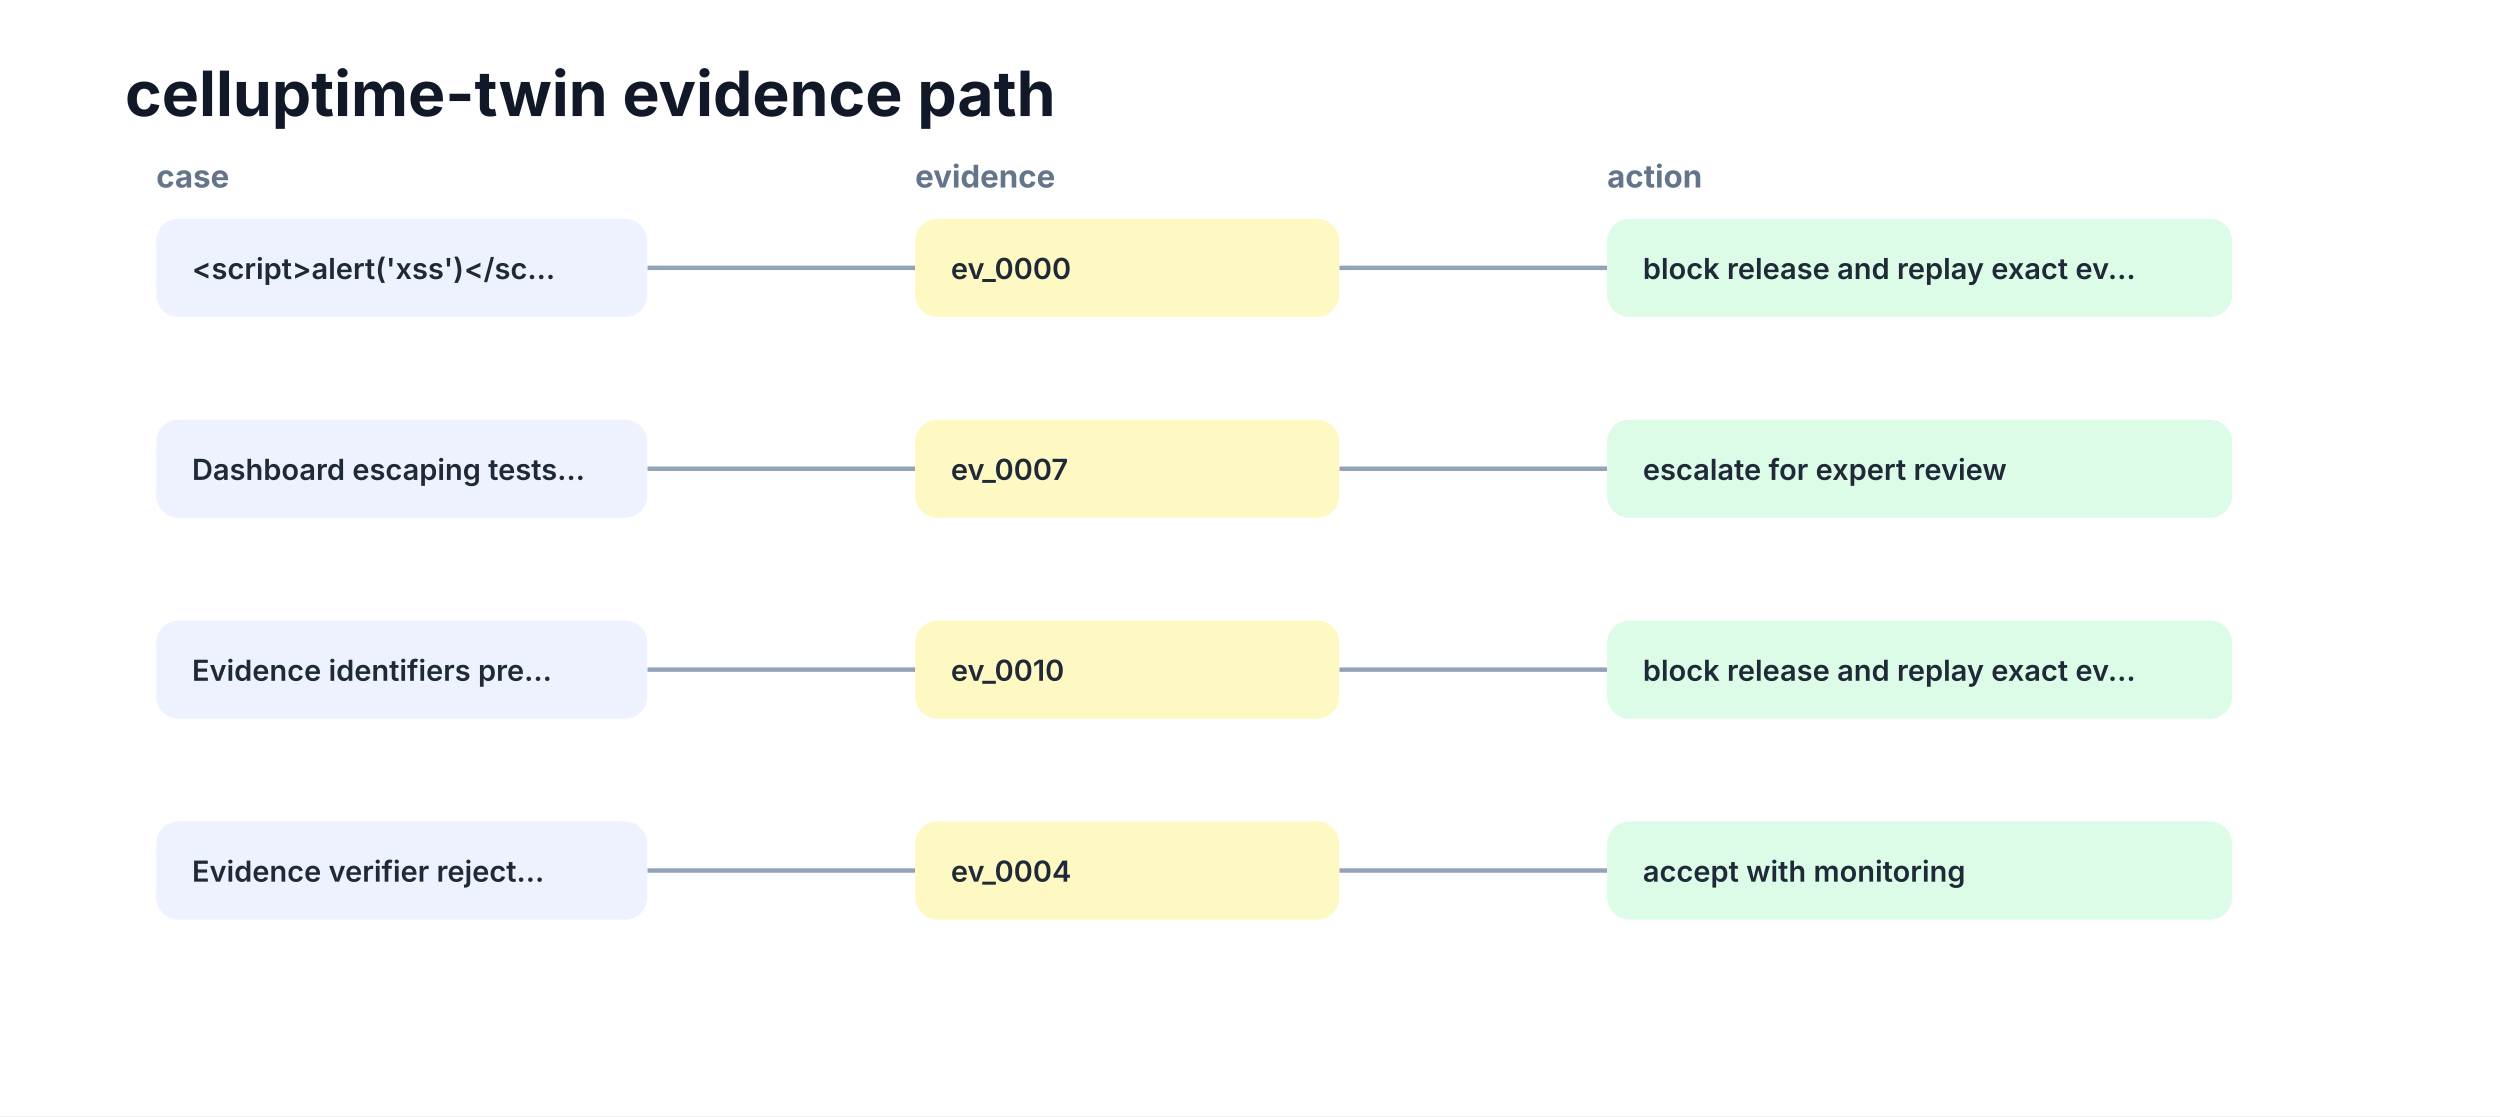
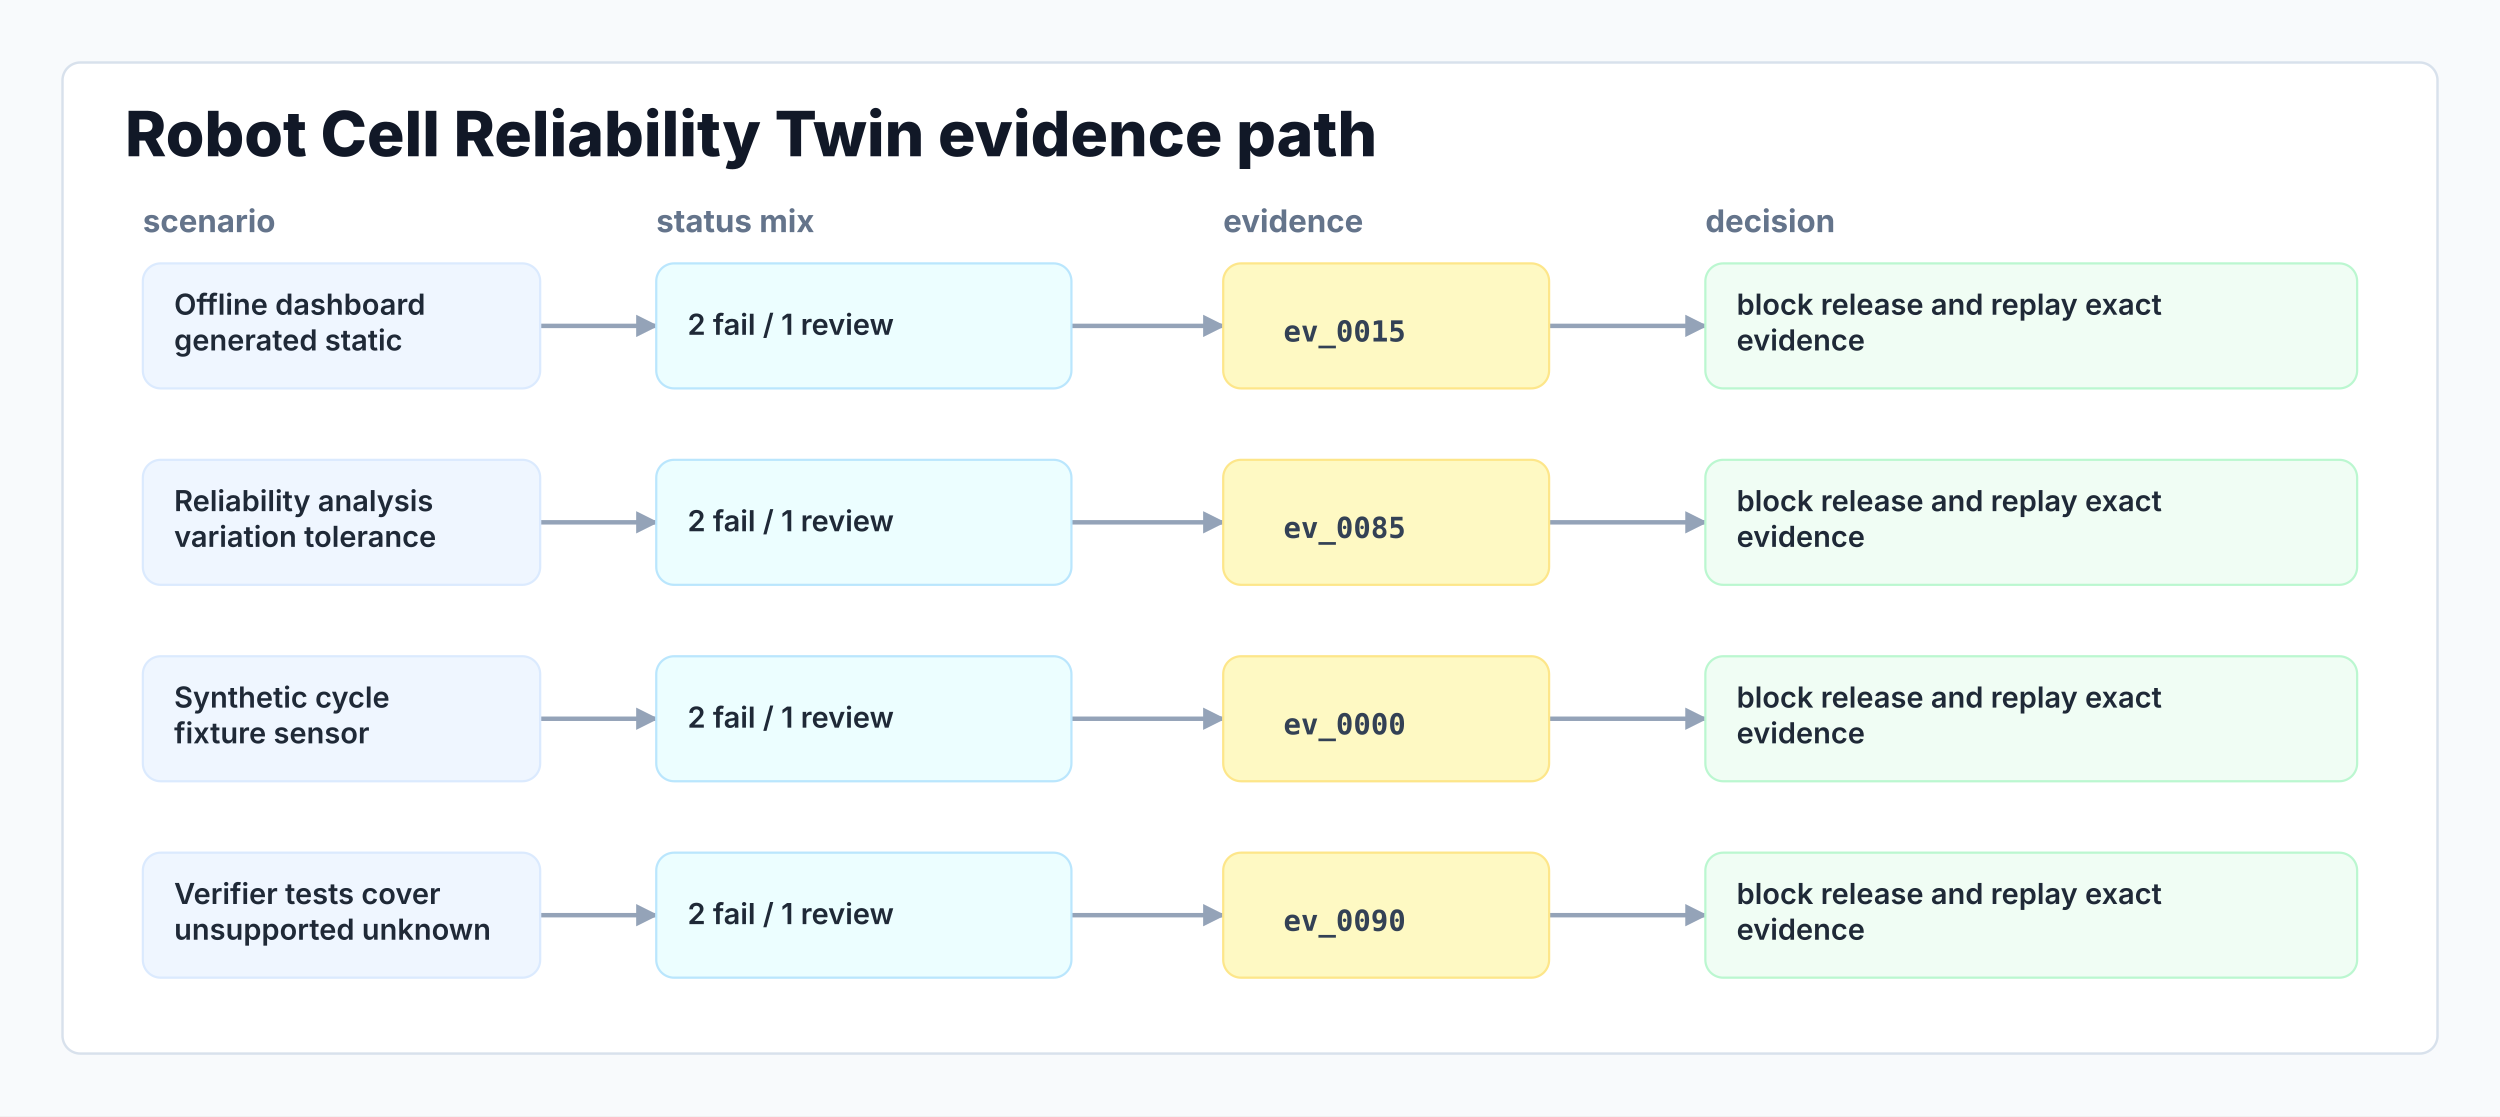
- <svg xmlns="http://www.w3.org/2000/svg" width="1120" height="500" viewBox="0 0 1120 500" role="img" aria-label="celluptime-twin evidence map">
+ <svg xmlns="http://www.w3.org/2000/svg" width="1120" height="500" viewBox="0 0 1120 500" role="img" aria-label="Robot Cell Reliability Twin evidence map">
  <defs>
    <style>
-       .title { font: 750 28px -apple-system, BlinkMacSystemFont, "Segoe UI", sans-serif; fill:#111827; }
-       .head { font: 700 14px -apple-system, BlinkMacSystemFont, "Segoe UI", sans-serif; fill:#64748b; }
-       .node { font: 600 13px -apple-system, BlinkMacSystemFont, "Segoe UI", sans-serif; fill:#1f2937; }
-       .edge { stroke:#94a3b8; stroke-width:2; fill:none; }
+       .bg { fill:#f8fafc; }
+       .panel { fill:#ffffff; stroke:#d8e1ec; stroke-width:1.1; }
+       .title { font:760 28px -apple-system,BlinkMacSystemFont,"Segoe UI",sans-serif; fill:#111827; }
+       .node { font:620 13px -apple-system,BlinkMacSystemFont,"Segoe UI",sans-serif; fill:#1f2937; }
+       .head { font:700 14px -apple-system,BlinkMacSystemFont,"Segoe UI",sans-serif; fill:#64748b; }
+       .mono { font:720 13px ui-monospace,SFMono-Regular,Menlo,monospace; fill:#334155; }
+       .edge { stroke:#94a3b8; stroke-width:2; fill:none; marker-end:url(#arrow); }
+       .lane { fill:#eff6ff; stroke:#dbeafe; }
+       .failure { fill:#ecfeff; stroke:#bae6fd; }
+       .evidencebox { fill:#fef9c3; stroke:#fde68a; }
+       .actionbox { fill:#f0fdf4; stroke:#bbf7d0; }
    </style>
+     <marker id="arrow" viewBox="0 0 10 10" refX="9" refY="5" markerWidth="5" markerHeight="5" orient="auto-start-reverse">
+       <path d="M 0 0 L 10 5 L 0 10 z" fill="#94a3b8" />
+     </marker>
  </defs>
-   <rect width="1120" height="500" fill="#ffffff" />
-   <text x="56" y="52" class="title">celluptime-twin evidence path</text>
-   <text x="70" y="84" class="head">case</text>
-   <text x="410" y="84" class="head">evidence</text>
-   <text x="720" y="84" class="head">action</text>
-   <path d="M290 120 L410 120 M600 120 L720 120" class="edge" />
-   <path d="M290 210 L410 210 M600 210 L720 210" class="edge" />
-   <path d="M290 300 L410 300 M600 300 L720 300" class="edge" />
-   <path d="M290 390 L410 390 M600 390 L720 390" class="edge" />
-   <rect x="70" y="98" width="220" height="44" rx="10" fill="#eef2ff" />
-   <text x="86" y="125" class="node">&lt;script&gt;alert('xss')&lt;/sc...</text>
-   <rect x="410" y="98" width="190" height="44" rx="10" fill="#fef9c3" />
-   <text x="426" y="125" class="node">ev_0000</text>
-   <rect x="720" y="98" width="280" height="44" rx="10" fill="#dcfce7" />
-   <text x="736" y="125" class="node">block release and replay exact ev...</text>
-   <rect x="70" y="188" width="220" height="44" rx="10" fill="#eef2ff" />
-   <text x="86" y="215" class="node">Dashboard escaping tests...</text>
-   <rect x="410" y="188" width="190" height="44" rx="10" fill="#fef9c3" />
-   <text x="426" y="215" class="node">ev_0007</text>
-   <rect x="720" y="188" width="280" height="44" rx="10" fill="#dcfce7" />
-   <text x="736" y="215" class="node">escalate for expert review</text>
-   <rect x="70" y="278" width="220" height="44" rx="10" fill="#eef2ff" />
-   <text x="86" y="305" class="node">Evidence identifiers pre...</text>
-   <rect x="410" y="278" width="190" height="44" rx="10" fill="#fef9c3" />
-   <text x="426" y="305" class="node">ev_0010</text>
-   <rect x="720" y="278" width="280" height="44" rx="10" fill="#dcfce7" />
-   <text x="736" y="305" class="node">block release and replay exact ev...</text>
-   <rect x="70" y="368" width="220" height="44" rx="10" fill="#eef2ff" />
-   <text x="86" y="395" class="node">Evidence verifier reject...</text>
-   <rect x="410" y="368" width="190" height="44" rx="10" fill="#fef9c3" />
-   <text x="426" y="395" class="node">ev_0004</text>
-   <rect x="720" y="368" width="280" height="44" rx="10" fill="#dcfce7" />
-   <text x="736" y="395" class="node">accept with monitoring</text>
+   <rect class="bg" width="1120" height="500" />
+   <rect class="panel" x="28" y="28" width="1064" height="444" rx="8" />
+   <text x="56" y="70" class="title">Robot Cell Reliability Twin evidence path</text>
+   <text x="64" y="104" class="head">scenario</text>
+   <text x="294" y="104" class="head">status mix</text>
+   <text x="548" y="104" class="head">evidence</text>
+   <text x="764" y="104" class="head">decision</text>
+   <path d="M242 146 L294 146" class="edge" />
+   <path d="M480 146 L548 146" class="edge" />
+   <path d="M694 146 L764 146" class="edge" />
+   <path d="M242 234 L294 234" class="edge" />
+   <path d="M480 234 L548 234" class="edge" />
+   <path d="M694 234 L764 234" class="edge" />
+   <path d="M242 322 L294 322" class="edge" />
+   <path d="M480 322 L548 322" class="edge" />
+   <path d="M694 322 L764 322" class="edge" />
+   <path d="M242 410 L294 410" class="edge" />
+   <path d="M480 410 L548 410" class="edge" />
+   <path d="M694 410 L764 410" class="edge" />
+   <rect class="lane" x="64" y="118" width="178" height="56" rx="8" />
+   <text class="node" x="78" y="141">
+     <tspan x="78" dy="0">Offline dashboard</tspan>
+     <tspan x="78" dy="16">generated static</tspan>
+   </text>
+   <rect class="failure" x="294" y="118" width="186" height="56" rx="8" />
+   <text class="node" x="308" y="150">
+     <tspan x="308" dy="0">2 fail / 1 review</tspan>
+   </text>
+   <rect class="evidencebox" x="548" y="118" width="146" height="56" rx="8" />
+   <text class="mono" x="575" y="153">ev_0015</text>
+   <rect class="actionbox" x="764" y="118" width="292" height="56" rx="8" />
+   <text class="node" x="778" y="141">
+     <tspan x="778" dy="0">block release and replay exact</tspan>
+     <tspan x="778" dy="16">evidence</tspan>
+   </text>
+   <rect class="lane" x="64" y="206" width="178" height="56" rx="8" />
+   <text class="node" x="78" y="229">
+     <tspan x="78" dy="0">Reliability analysis</tspan>
+     <tspan x="78" dy="16">variation tolerance</tspan>
+   </text>
+   <rect class="failure" x="294" y="206" width="186" height="56" rx="8" />
+   <text class="node" x="308" y="238">
+     <tspan x="308" dy="0">2 fail / 1 review</tspan>
+   </text>
+   <rect class="evidencebox" x="548" y="206" width="146" height="56" rx="8" />
+   <text class="mono" x="575" y="241">ev_0085</text>
+   <rect class="actionbox" x="764" y="206" width="292" height="56" rx="8" />
+   <text class="node" x="778" y="229">
+     <tspan x="778" dy="0">block release and replay exact</tspan>
+     <tspan x="778" dy="16">evidence</tspan>
+   </text>
+   <rect class="lane" x="64" y="294" width="178" height="56" rx="8" />
+   <text class="node" x="78" y="317">
+     <tspan x="78" dy="0">Synthetic cycle</tspan>
+     <tspan x="78" dy="16">fixture sensor</tspan>
+   </text>
+   <rect class="failure" x="294" y="294" width="186" height="56" rx="8" />
+   <text class="node" x="308" y="326">
+     <tspan x="308" dy="0">2 fail / 1 review</tspan>
+   </text>
+   <rect class="evidencebox" x="548" y="294" width="146" height="56" rx="8" />
+   <text class="mono" x="575" y="329">ev_0000</text>
+   <rect class="actionbox" x="764" y="294" width="292" height="56" rx="8" />
+   <text class="node" x="778" y="317">
+     <tspan x="778" dy="0">block release and replay exact</tspan>
+     <tspan x="778" dy="16">evidence</tspan>
+   </text>
+   <rect class="lane" x="64" y="382" width="178" height="56" rx="8" />
+   <text class="node" x="78" y="405">
+     <tspan x="78" dy="0">Verifier tests cover</tspan>
+     <tspan x="78" dy="16">unsupported unknown</tspan>
+   </text>
+   <rect class="failure" x="294" y="382" width="186" height="56" rx="8" />
+   <text class="node" x="308" y="414">
+     <tspan x="308" dy="0">2 fail / 1 review</tspan>
+   </text>
+   <rect class="evidencebox" x="548" y="382" width="146" height="56" rx="8" />
+   <text class="mono" x="575" y="417">ev_0090</text>
+   <rect class="actionbox" x="764" y="382" width="292" height="56" rx="8" />
+   <text class="node" x="778" y="405">
+     <tspan x="778" dy="0">block release and replay exact</tspan>
+     <tspan x="778" dy="16">evidence</tspan>
+   </text>
</svg>
